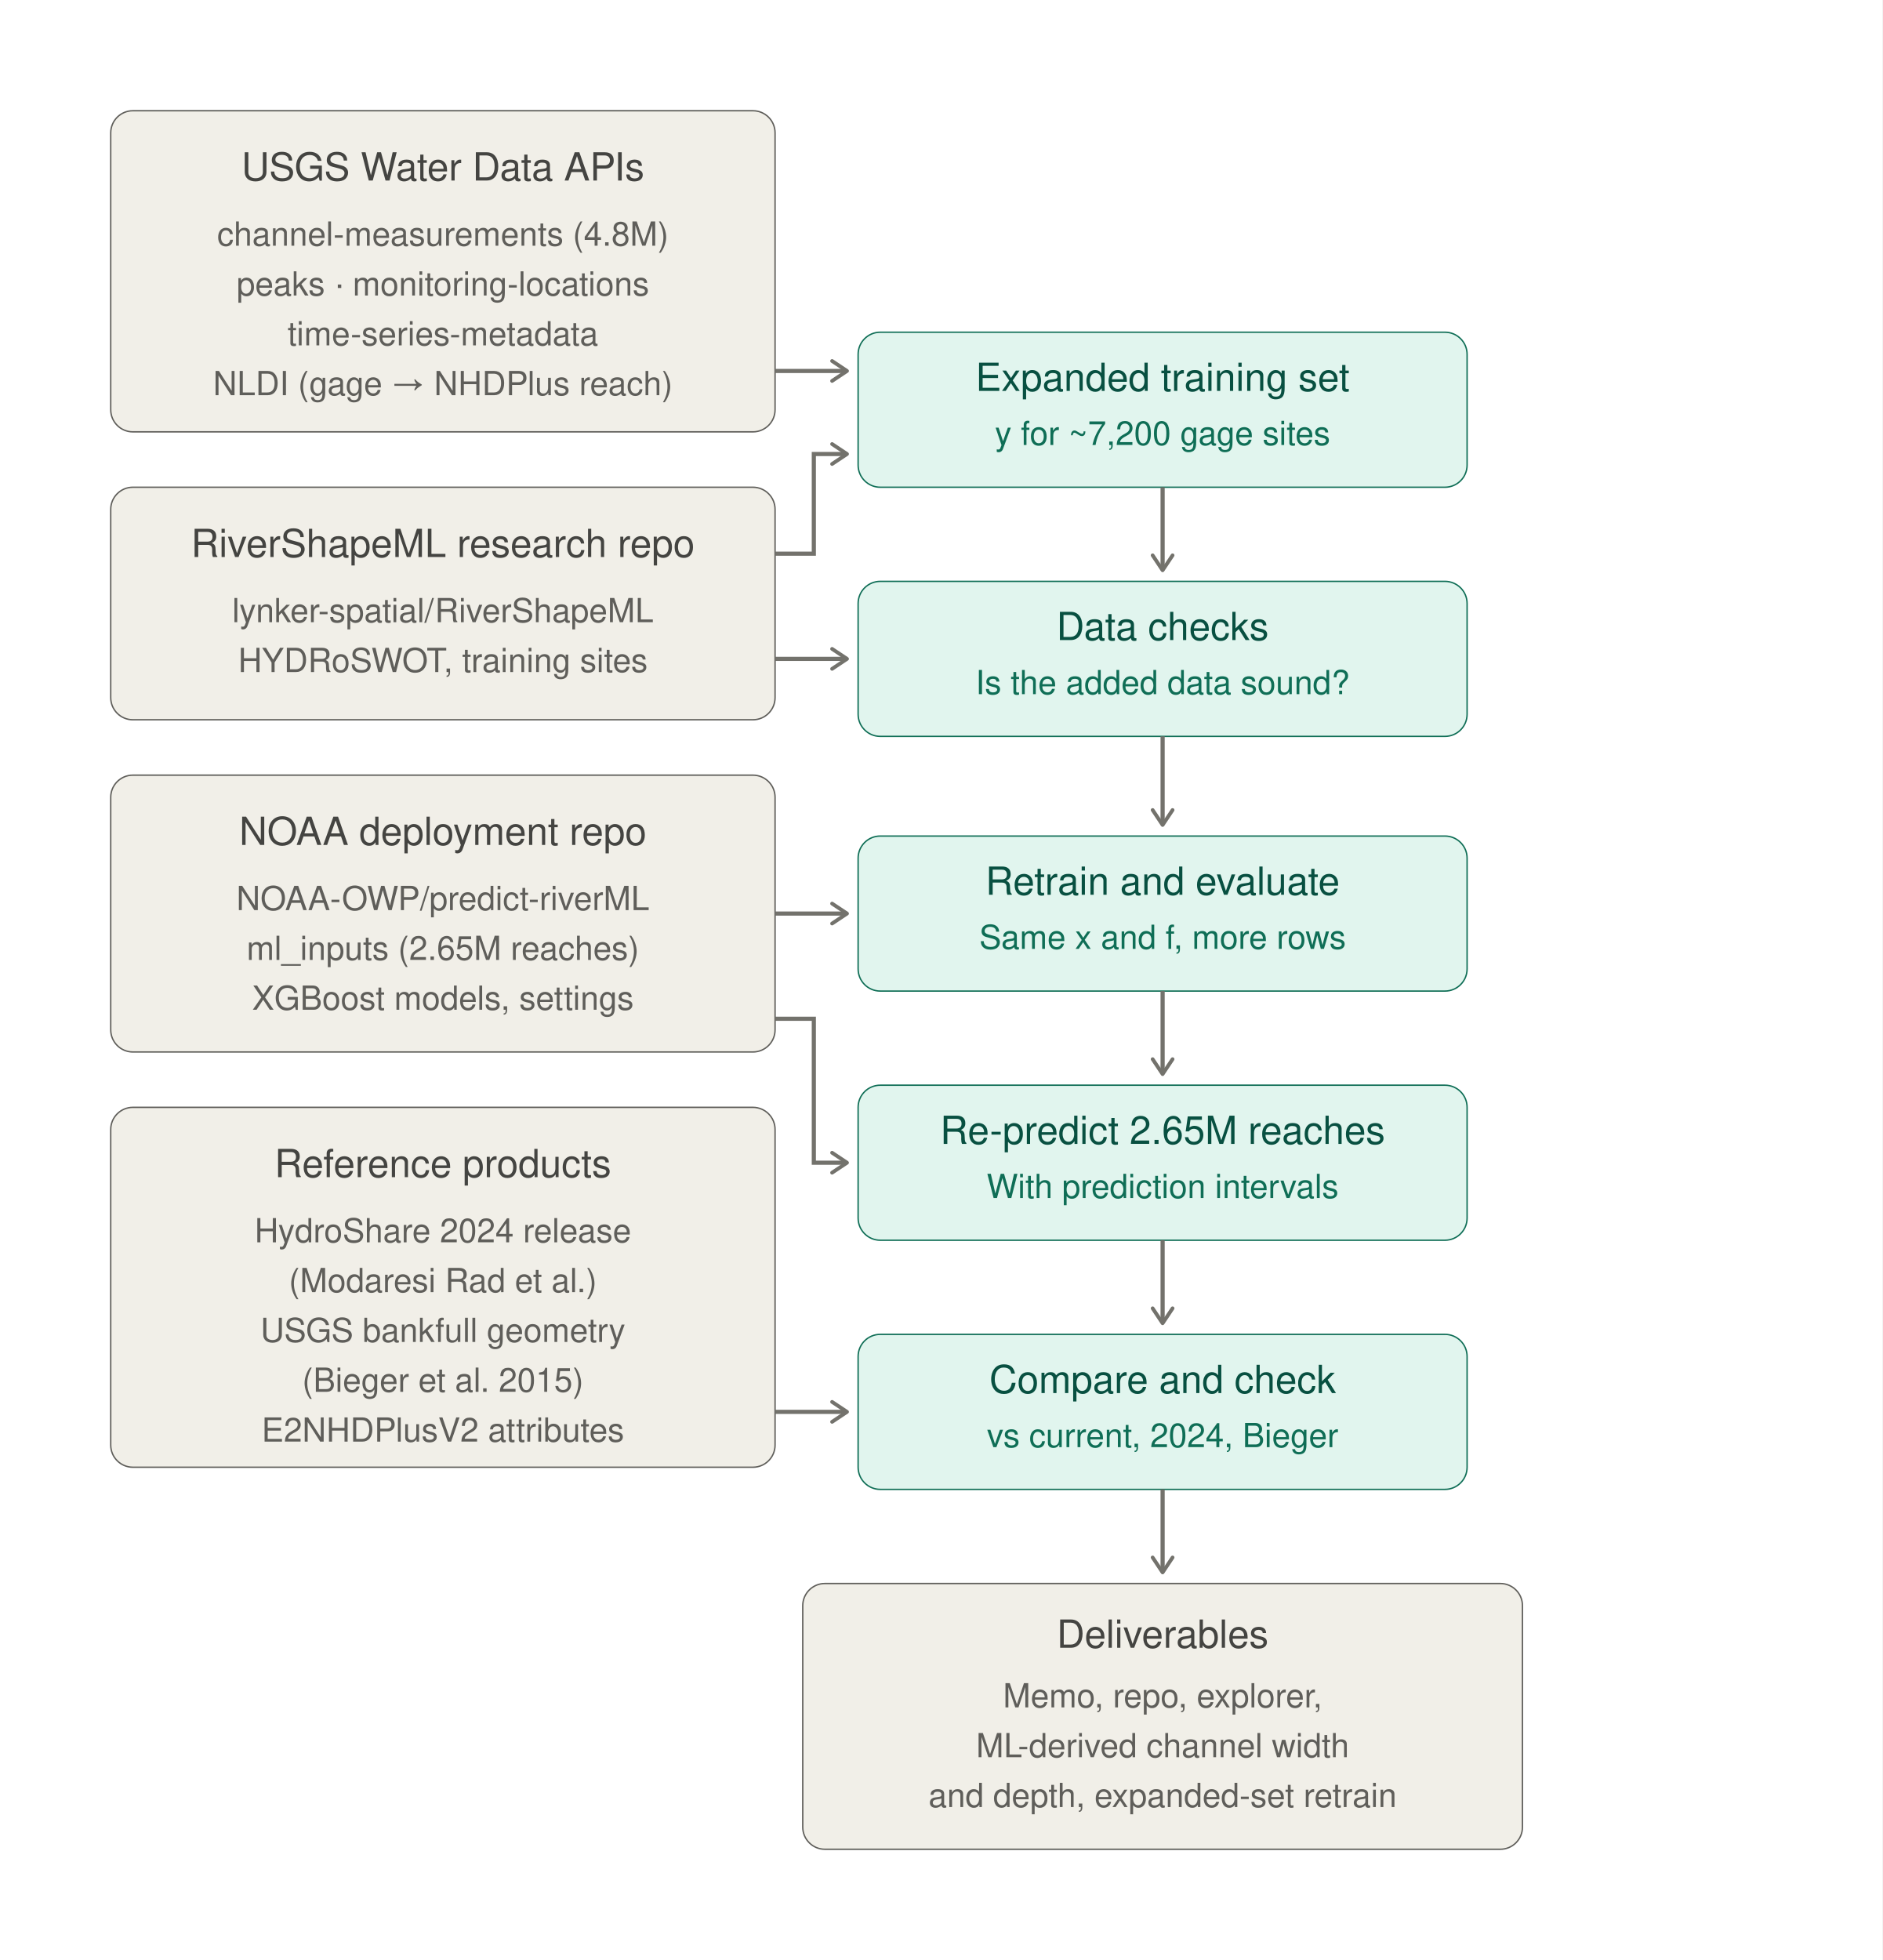
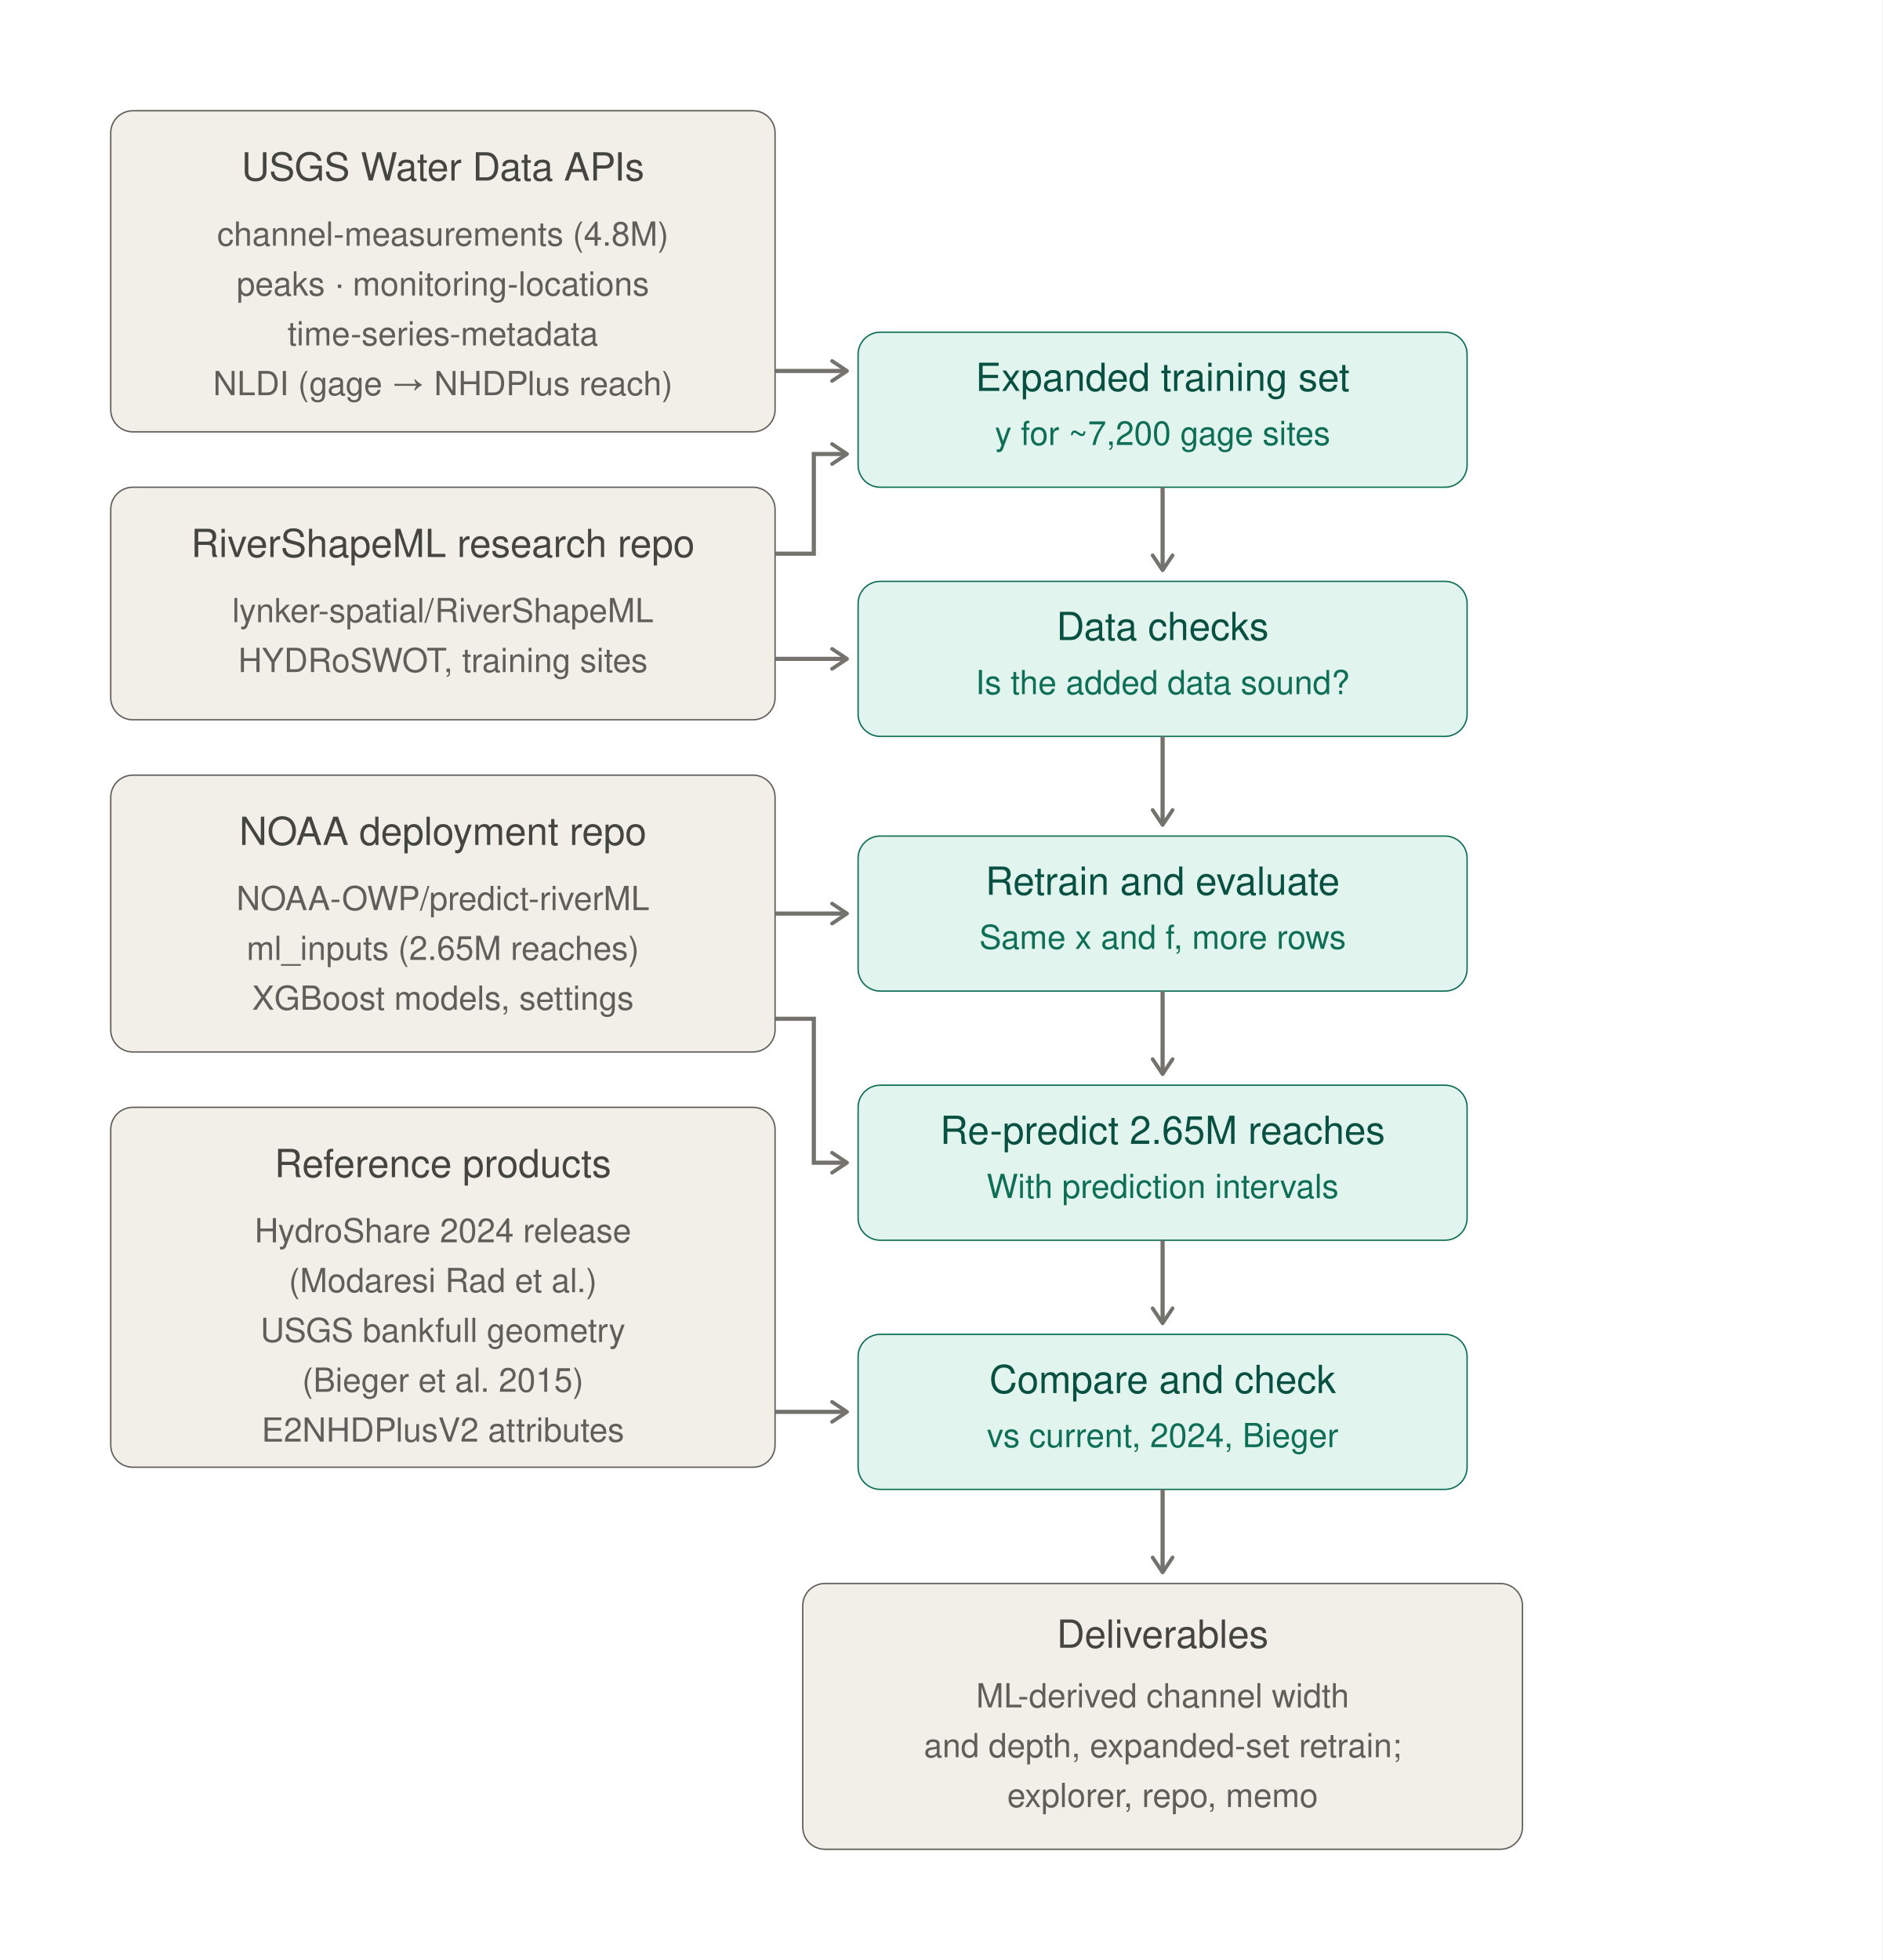
<svg xmlns="http://www.w3.org/2000/svg" width="680" height="708" viewBox="0 0 680 708" role="img" font-family="-apple-system, 'Segoe UI', Helvetica, Arial, sans-serif">
  <defs>
    <marker id="arrow" viewBox="0 0 10 10" refX="8" refY="5" markerWidth="6" markerHeight="6" orient="auto-start-reverse">
      <path d="M2 1L8 5L2 9" fill="none" stroke="#73726c" stroke-width="1.5" stroke-linecap="round" stroke-linejoin="round" />
    </marker>
    <style>
.src rect { fill: #F1EFE8; stroke: #5F5E5A; stroke-width: 0.5; }
.src .h { fill: #444441; } .src .s { fill: #5F5E5A; }
.step rect { fill: #E1F5EE; stroke: #0F6E56; stroke-width: 0.5; }
.step .h { fill: #085041; } .step .s { fill: #0F6E56; }
.h { font-size: 14px; font-weight: 500; text-anchor: middle; dominant-baseline: central; }
.s { font-size: 12px; text-anchor: middle; dominant-baseline: central; }
.arr { stroke: #73726c; stroke-width: 1.5; fill: none; }
</style>
  </defs>
  <rect width="680" height="708" fill="#ffffff" />
  <g class="src">
    <rect x="40" y="40" width="240" height="116" rx="8" />
    <text class="h" x="160" y="62">USGS Water Data APIs</text>
    <text class="s" x="160" y="86">channel-measurements (4.8M)</text>
    <text class="s" x="160" y="104">peaks · monitoring-locations</text>
    <text class="s" x="160" y="122">time-series-metadata</text>
    <text class="s" x="160" y="140">NLDI (gage → NHDPlus reach)</text>
  </g>
  <g class="src">
    <rect x="40" y="176" width="240" height="84" rx="8" />
    <text class="h" x="160" y="198">RiverShapeML research repo</text>
    <text class="s" x="160" y="222">lynker-spatial/RiverShapeML</text>
    <text class="s" x="160" y="240">HYDRoSWOT, training sites</text>
  </g>
  <g class="src">
    <rect x="40" y="280" width="240" height="100" rx="8" />
    <text class="h" x="160" y="302">NOAA deployment repo</text>
    <text class="s" x="160" y="326">NOAA-OWP/predict-riverML</text>
    <text class="s" x="160" y="344">ml_inputs (2.65M reaches)</text>
    <text class="s" x="160" y="362">XGBoost models, settings</text>
  </g>
  <g class="src">
    <rect x="40" y="400" width="240" height="130" rx="8" />
    <text class="h" x="160" y="422">Reference products</text>
    <text class="s" x="160" y="446">HydroShare 2024 release</text>
    <text class="s" x="160" y="464">(Modaresi Rad et al.)</text>
    <text class="s" x="160" y="482">USGS bankfull geometry</text>
    <text class="s" x="160" y="500">(Bieger et al. 2015)</text>
    <text class="s" x="160" y="518">E2NHDPlusV2 attributes</text>
  </g>
  <g class="step">
    <rect x="310" y="120" width="220" height="56" rx="8" />
    <text class="h" x="420" y="138">Expanded training set</text>
    <text class="s" x="420" y="158">y for ~7,200 gage sites</text>
  </g>
  <g class="step">
    <rect x="310" y="210" width="220" height="56" rx="8" />
    <text class="h" x="420" y="228">Data checks</text>
    <text class="s" x="420" y="248">Is the added data sound?</text>
  </g>
  <g class="step">
    <rect x="310" y="302" width="220" height="56" rx="8" />
    <text class="h" x="420" y="320">Retrain and evaluate</text>
    <text class="s" x="420" y="340">Same x and f, more rows</text>
  </g>
  <g class="step">
    <rect x="310" y="392" width="220" height="56" rx="8" />
    <text class="h" x="420" y="410">Re-predict 2.65M reaches</text>
    <text class="s" x="420" y="430">With prediction intervals</text>
  </g>
  <g class="step">
    <rect x="310" y="482" width="220" height="56" rx="8" />
    <text class="h" x="420" y="500">Compare and check</text>
    <text class="s" x="420" y="520">vs current, 2024, Bieger</text>
  </g>
  <g class="src">
    <rect x="290" y="572" width="260" height="96" rx="8" />
    <text class="h" x="420" y="592">Deliverables</text>
-     <text class="s" x="420" y="614">Memo, repo, explorer,</text>
-     <text class="s" x="420" y="632">ML-derived channel width</text>
-     <text class="s" x="420" y="650">and depth, expanded-set retrain</text>
+     <text class="s" x="420" y="614">ML-derived channel width</text>
+     <text class="s" x="420" y="632">and depth, expanded-set retrain;</text>
+     <text class="s" x="420" y="650">explorer, repo, memo</text>
  </g>
  <line class="arr" x1="280" y1="134" x2="306" y2="134" marker-end="url(#arrow)" />
  <path class="arr" d="M280 200 L294 200 L294 164 L306 164" marker-end="url(#arrow)" />
  <line class="arr" x1="280" y1="238" x2="306" y2="238" marker-end="url(#arrow)" />
  <line class="arr" x1="280" y1="330" x2="306" y2="330" marker-end="url(#arrow)" />
  <path class="arr" d="M280 368 L294 368 L294 420 L306 420" marker-end="url(#arrow)" />
  <line class="arr" x1="280" y1="510" x2="306" y2="510" marker-end="url(#arrow)" />
  <line class="arr" x1="420" y1="176" x2="420" y2="206" marker-end="url(#arrow)" />
  <line class="arr" x1="420" y1="266" x2="420" y2="298" marker-end="url(#arrow)" />
  <line class="arr" x1="420" y1="358" x2="420" y2="388" marker-end="url(#arrow)" />
  <line class="arr" x1="420" y1="448" x2="420" y2="478" marker-end="url(#arrow)" />
  <line class="arr" x1="420" y1="538" x2="420" y2="568" marker-end="url(#arrow)" />
</svg>
